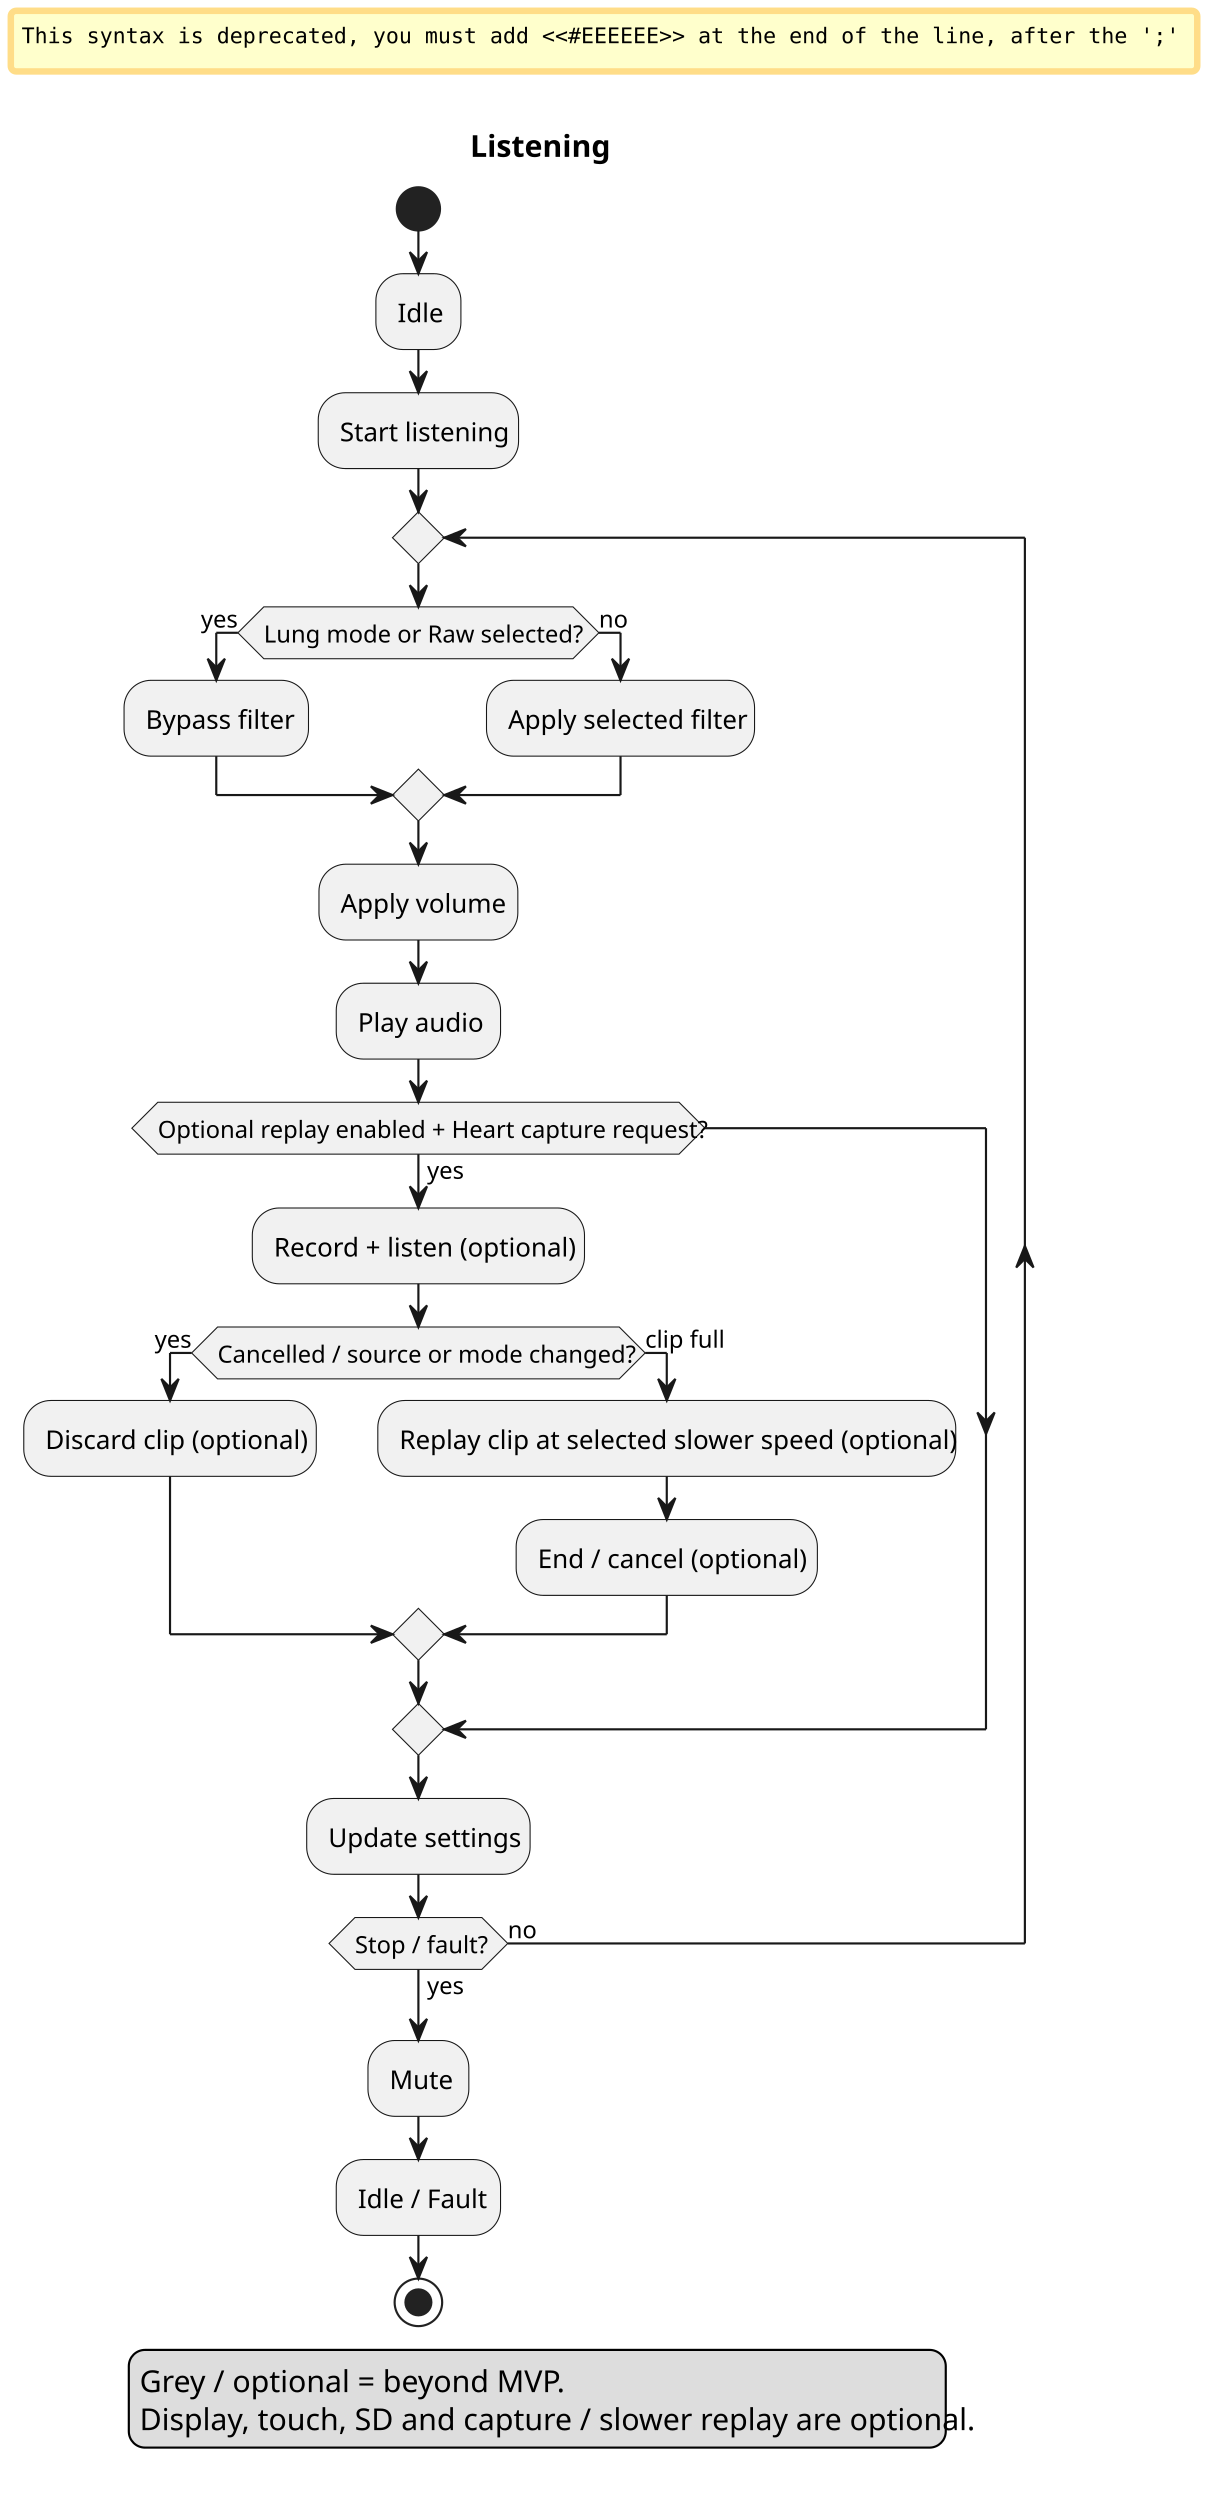
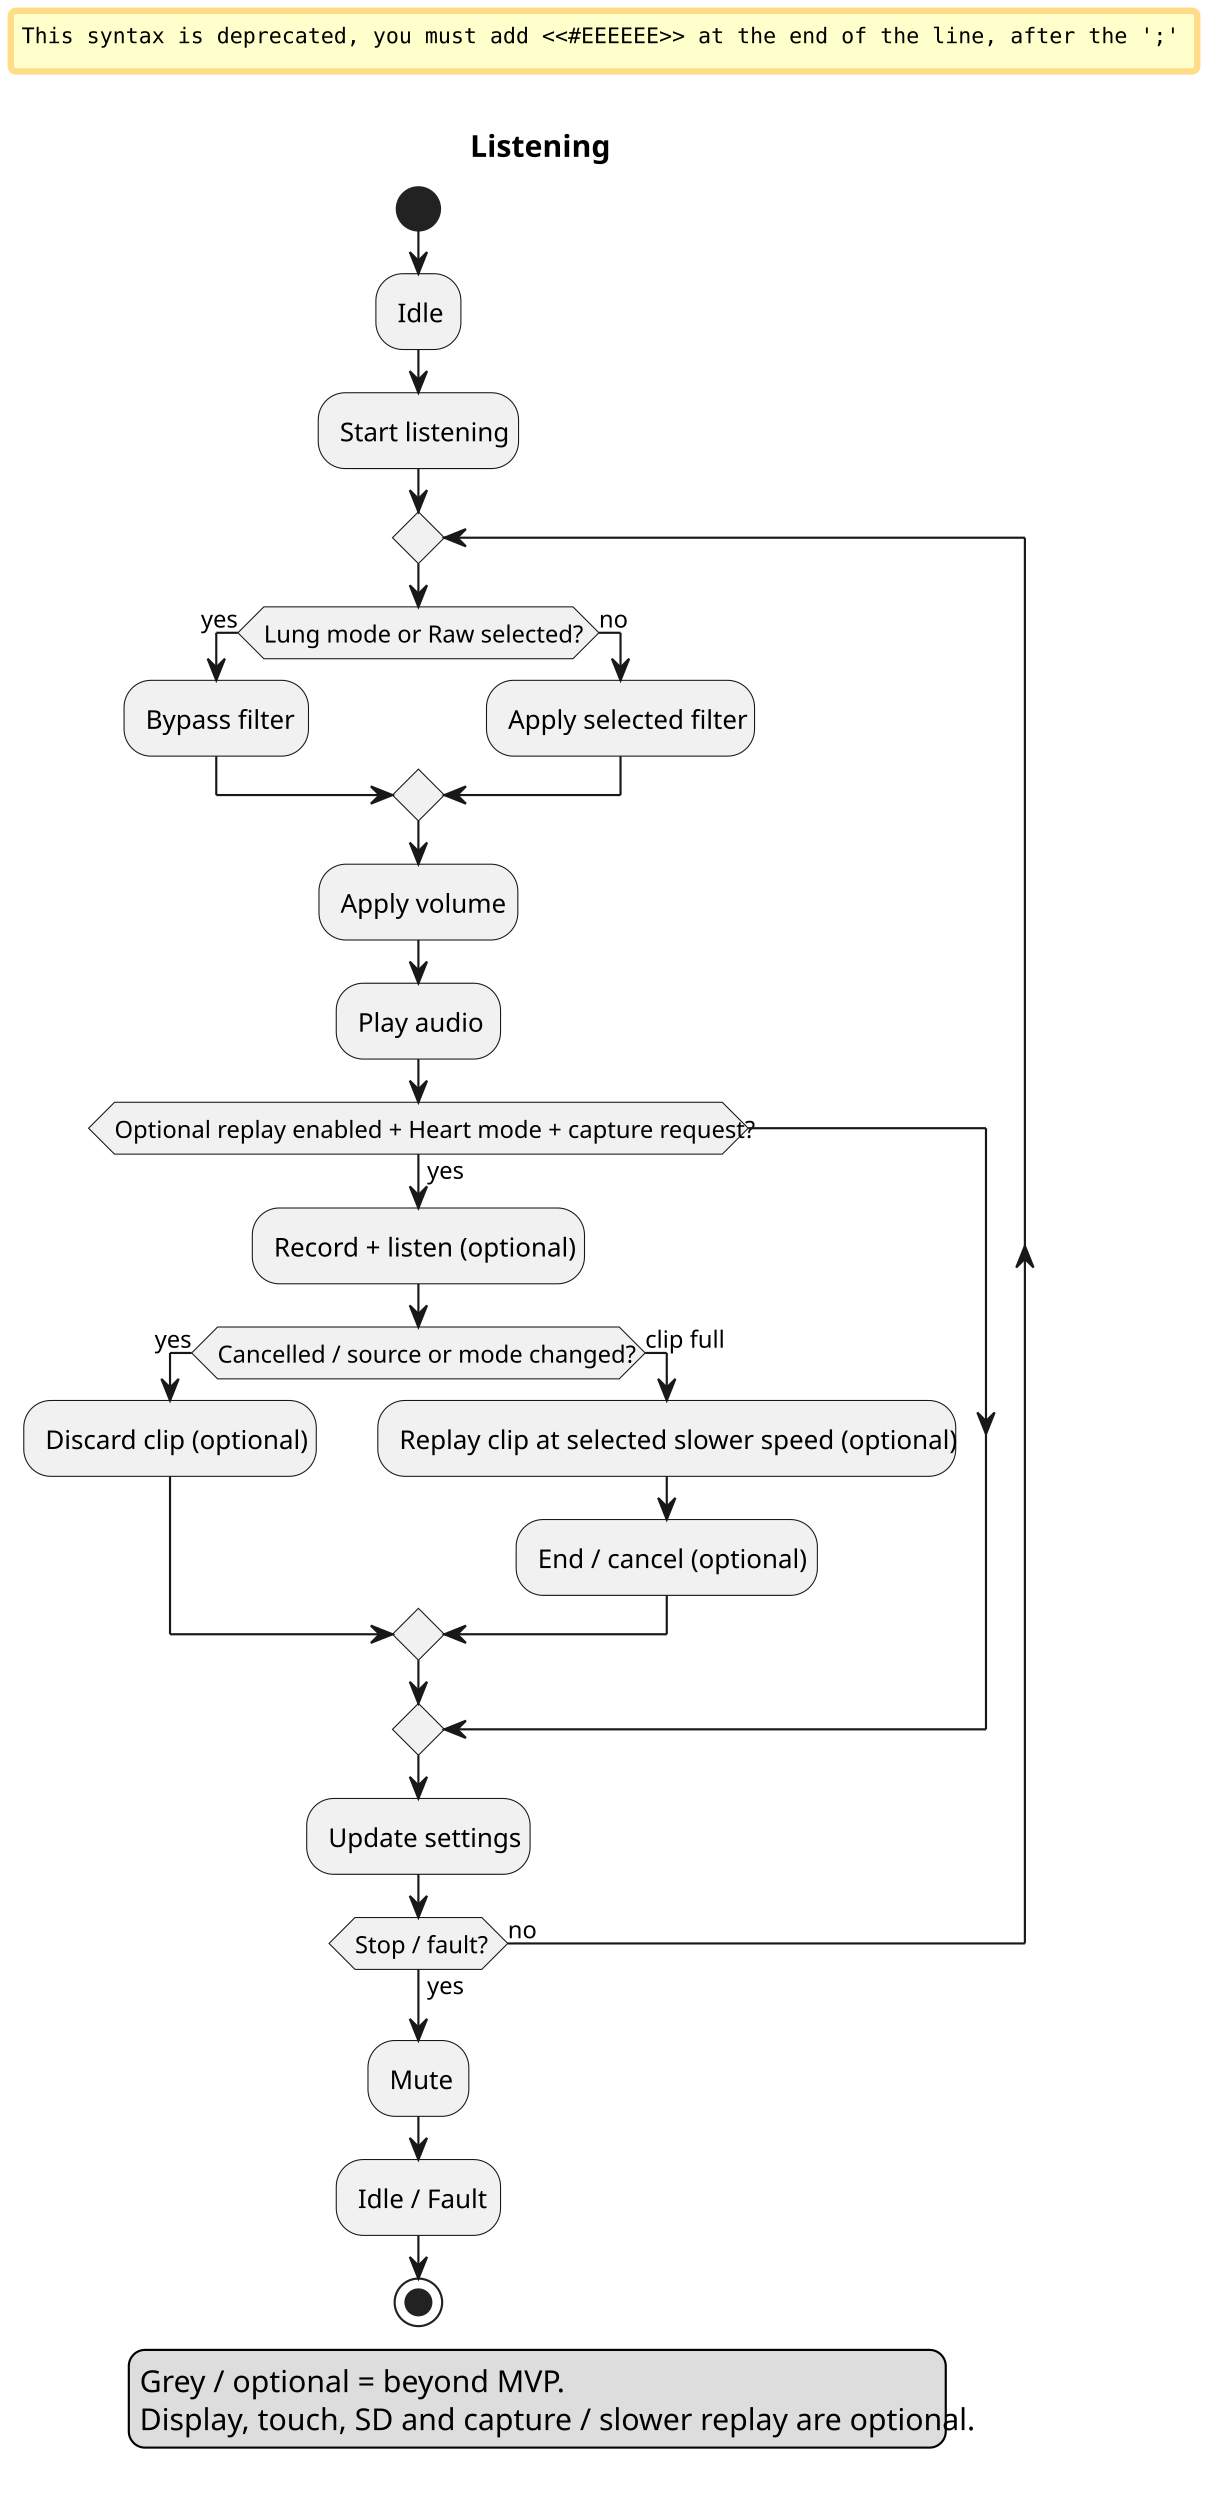
<svg xmlns="http://www.w3.org/2000/svg" contentStyleType="text/css" data-diagram-type="ACTIVITY" height="1157px" preserveAspectRatio="none" style="width:560px;height:1157px;background:#FFFFFF;" version="1.1" viewBox="0 0 560 1157" width="560px" zoomAndPan="magnify">
  <defs />
  <g>
    <rect fill="#FFFFCC" height="28.057" rx="2.5" ry="2.5" style="stroke:#FFDD88;stroke-width:3;" width="549.087" x="5" y="5" />
    <text fill="#000000" font-family="monospace" font-size="10" lengthAdjust="spacing" textLength="534.087" x="10" y="20">This syntax is deprecated, you must add &lt;&lt;#EEEEEE&gt;&gt; at the end of the line, after the ';'</text>
    <g class="title" data-source-line="3">
      <text fill="#000000" font-family="sans-serif" font-size="14" font-weight="bold" lengthAdjust="spacing" textLength="62.221" x="217.547" y="72.59">Listening</text>
    </g>
    <ellipse cx="193.635" cy="96.666" fill="#222222" rx="10" ry="10" style="stroke:#222222;stroke-width:1;" />
    <rect fill="#F1F1F1" height="35.094" rx="12.5" ry="12.5" style="stroke:#181818;stroke-width:0.5;" width="39.348" x="173.961" y="126.666" />
    <text fill="#000000" font-family="sans-serif" font-size="12" lengthAdjust="spacing" textLength="19.348" x="183.961" y="149.123">Idle</text>
    <rect fill="#F1F1F1" height="35.094" rx="12.5" ry="12.5" style="stroke:#181818;stroke-width:0.5;" width="92.703" x="147.284" y="181.76" />
    <text fill="#000000" font-family="sans-serif" font-size="12" lengthAdjust="spacing" textLength="72.703" x="157.284" y="204.217">Start listening</text>
    <polygon fill="#F1F1F1" points="122.092,280.853,265.178,280.853,277.178,292.853,265.178,304.853,122.092,304.853,110.092,292.853,122.092,280.853" style="stroke:#181818;stroke-width:0.5;" />
    <text fill="#000000" font-family="sans-serif" font-size="11" lengthAdjust="spacing" textLength="143.086" x="122.092" y="297.354">Lung mode or Raw selected?</text>
    <text fill="#000000" font-family="sans-serif" font-size="11" lengthAdjust="spacing" textLength="17.118" x="92.975" y="290.437">yes</text>
    <text fill="#000000" font-family="sans-serif" font-size="11" lengthAdjust="spacing" textLength="12.235" x="277.178" y="290.437">no</text>
    <rect fill="#F1F1F1" height="35.094" rx="12.5" ry="12.5" style="stroke:#181818;stroke-width:0.5;" width="85.356" x="57.415" y="314.853" />
    <text fill="#000000" font-family="sans-serif" font-size="12" lengthAdjust="spacing" textLength="65.356" x="67.415" y="337.31">Bypass filter</text>
    <rect fill="#F1F1F1" height="35.094" rx="12.5" ry="12.5" style="stroke:#181818;stroke-width:0.5;" width="124.051" x="225.153" y="314.853" />
    <text fill="#000000" font-family="sans-serif" font-size="12" lengthAdjust="spacing" textLength="104.051" x="235.153" y="337.31">Apply selected filter</text>
    <polygon fill="#F1F1F1" points="193.635,355.947,205.635,367.947,193.635,379.947,181.635,367.947,193.635,355.947" style="stroke:#181818;stroke-width:0.5;" />
    <rect fill="#F1F1F1" height="35.094" rx="12.5" ry="12.5" style="stroke:#181818;stroke-width:0.5;" width="92.035" x="147.618" y="399.947" />
    <text fill="#000000" font-family="sans-serif" font-size="12" lengthAdjust="spacing" textLength="72.035" x="157.618" y="422.404">Apply volume</text>
    <rect fill="#F1F1F1" height="35.094" rx="12.5" ry="12.5" style="stroke:#181818;stroke-width:0.5;" width="76.039" x="155.616" y="455.041" />
    <text fill="#000000" font-family="sans-serif" font-size="12" lengthAdjust="spacing" textLength="56.039" x="165.616" y="477.498">Play audio</text>
    <rect fill="#F1F1F1" height="35.094" rx="12.5" ry="12.5" style="stroke:#181818;stroke-width:0.5;" width="153.734" x="116.768" y="559.053" />
    <text fill="#000000" font-family="sans-serif" font-size="12" lengthAdjust="spacing" textLength="133.734" x="126.768" y="581.51">Record + listen (optional)</text>
    <polygon fill="#F1F1F1" points="100.689,614.146,286.582,614.146,298.582,626.146,286.582,638.146,100.689,638.146,88.689,626.146,100.689,614.146" style="stroke:#181818;stroke-width:0.5;" />
    <text fill="#000000" font-family="sans-serif" font-size="11" lengthAdjust="spacing" textLength="185.894" x="100.689" y="630.648">Cancelled / source or mode changed?</text>
    <text fill="#000000" font-family="sans-serif" font-size="11" lengthAdjust="spacing" textLength="17.118" x="71.571" y="623.73">yes</text>
    <text fill="#000000" font-family="sans-serif" font-size="11" lengthAdjust="spacing" textLength="33.623" x="298.582" y="623.73">clip full</text>
    <rect fill="#F1F1F1" height="35.094" rx="12.5" ry="12.5" style="stroke:#181818;stroke-width:0.5;" width="135.377" x="11" y="648.146" />
    <text fill="#000000" font-family="sans-serif" font-size="12" lengthAdjust="spacing" textLength="115.377" x="21" y="670.604">Discard clip (optional)</text>
    <rect fill="#F1F1F1" height="35.094" rx="12.5" ry="12.5" style="stroke:#181818;stroke-width:0.5;" width="267.465" x="174.85" y="648.146" />
    <text fill="#000000" font-family="sans-serif" font-size="12" lengthAdjust="spacing" textLength="247.465" x="184.85" y="670.604">Replay clip at selected slower speed (optional)</text>
    <rect fill="#F1F1F1" height="35.094" rx="12.5" ry="12.5" style="stroke:#181818;stroke-width:0.5;" width="139.402" x="238.881" y="703.24" />
    <text fill="#000000" font-family="sans-serif" font-size="12" lengthAdjust="spacing" textLength="119.402" x="248.881" y="725.697">End / cancel (optional)</text>
    <polygon fill="#F1F1F1" points="193.635,744.334,205.635,756.334,193.635,768.334,181.635,756.334,193.635,744.334" style="stroke:#181818;stroke-width:0.5;" />
-     <polygon fill="#F1F1F1" points="73.017,510.135,314.254,510.135,326.254,522.135,314.254,534.135,73.017,534.135,61.017,522.135,73.017,510.135" style="stroke:#181818;stroke-width:0.5;" />
+     <polygon fill="#F1F1F1" points="52.99,510.135,334.28,510.135,346.28,522.135,334.28,534.135,52.99,534.135,40.99,522.135,52.99,510.135" style="stroke:#181818;stroke-width:0.5;" />
    <text fill="#000000" font-family="sans-serif" font-size="11" lengthAdjust="spacing" textLength="17.118" x="197.635" y="545.554">yes</text>
-     <text fill="#000000" font-family="sans-serif" font-size="11" lengthAdjust="spacing" textLength="241.237" x="73.017" y="526.636">Optional replay enabled + Heart capture request?</text>
+     <text fill="#000000" font-family="sans-serif" font-size="11" lengthAdjust="spacing" textLength="281.29" x="52.99" y="526.636">Optional replay enabled + Heart mode + capture request?</text>
    <polygon fill="#F1F1F1" points="193.635,788.334,205.635,800.334,193.635,812.334,181.635,800.334,193.635,788.334" style="stroke:#181818;stroke-width:0.5;" />
    <rect fill="#F1F1F1" height="35.094" rx="12.5" ry="12.5" style="stroke:#181818;stroke-width:0.5;" width="103.385" x="141.943" y="832.334" />
    <text fill="#000000" font-family="sans-serif" font-size="12" lengthAdjust="spacing" textLength="83.385" x="151.943" y="854.791">Update settings</text>
    <polygon fill="#F1F1F1" points="193.635,236.853,205.635,248.853,193.635,260.853,181.635,248.853,193.635,236.853" style="stroke:#181818;stroke-width:0.5;" />
    <polygon fill="#F1F1F1" points="164.282,887.428,222.988,887.428,234.988,899.428,222.988,911.428,164.282,911.428,152.282,899.428,164.282,887.428" style="stroke:#181818;stroke-width:0.5;" />
    <text fill="#000000" font-family="sans-serif" font-size="11" lengthAdjust="spacing" textLength="17.118" x="197.635" y="922.847">yes</text>
    <text fill="#000000" font-family="sans-serif" font-size="11" lengthAdjust="spacing" textLength="58.706" x="164.282" y="903.929">Stop / fault?</text>
    <text fill="#000000" font-family="sans-serif" font-size="11" lengthAdjust="spacing" textLength="12.235" x="234.988" y="897.011">no</text>
    <rect fill="#F1F1F1" height="35.094" rx="12.5" ry="12.5" style="stroke:#181818;stroke-width:0.5;" width="46.678" x="170.296" y="944.347" />
    <text fill="#000000" font-family="sans-serif" font-size="12" lengthAdjust="spacing" textLength="26.678" x="180.296" y="966.804">Mute</text>
    <rect fill="#F1F1F1" height="35.094" rx="12.5" ry="12.5" style="stroke:#181818;stroke-width:0.5;" width="76.027" x="155.622" y="999.44" />
    <text fill="#000000" font-family="sans-serif" font-size="12" lengthAdjust="spacing" textLength="56.027" x="165.622" y="1021.898">Idle / Fault</text>
    <ellipse cx="193.635" cy="1065.534" fill="none" rx="11" ry="11" style="stroke:#222222;stroke-width:1;" />
    <ellipse cx="193.635" cy="1065.534" fill="#222222" rx="6" ry="6" style="stroke:#222222;stroke-width:1;" />
    <line style="stroke:#181818;stroke-width:1;" x1="193.635" x2="193.635" y1="106.666" y2="126.666" />
    <polygon fill="#181818" points="189.635,116.666,193.635,126.666,197.635,116.666,193.635,120.666" style="stroke:#181818;stroke-width:1;" />
    <line style="stroke:#181818;stroke-width:1;" x1="193.635" x2="193.635" y1="161.76" y2="181.76" />
    <polygon fill="#181818" points="189.635,171.76,193.635,181.76,197.635,171.76,193.635,175.76" style="stroke:#181818;stroke-width:1;" />
    <line style="stroke:#181818;stroke-width:1;" x1="110.092" x2="100.092" y1="292.853" y2="292.853" />
    <line style="stroke:#181818;stroke-width:1;" x1="100.092" x2="100.092" y1="292.853" y2="314.853" />
    <polygon fill="#181818" points="96.092,304.853,100.092,314.853,104.092,304.853,100.092,308.853" style="stroke:#181818;stroke-width:1;" />
    <line style="stroke:#181818;stroke-width:1;" x1="277.178" x2="287.178" y1="292.853" y2="292.853" />
    <line style="stroke:#181818;stroke-width:1;" x1="287.178" x2="287.178" y1="292.853" y2="314.853" />
    <polygon fill="#181818" points="283.178,304.853,287.178,314.853,291.178,304.853,287.178,308.853" style="stroke:#181818;stroke-width:1;" />
    <line style="stroke:#181818;stroke-width:1;" x1="100.092" x2="100.092" y1="349.947" y2="367.947" />
    <line style="stroke:#181818;stroke-width:1;" x1="100.092" x2="181.635" y1="367.947" y2="367.947" />
    <polygon fill="#181818" points="171.635,363.947,181.635,367.947,171.635,371.947,175.635,367.947" style="stroke:#181818;stroke-width:1;" />
    <line style="stroke:#181818;stroke-width:1;" x1="287.178" x2="287.178" y1="349.947" y2="367.947" />
    <line style="stroke:#181818;stroke-width:1;" x1="287.178" x2="205.635" y1="367.947" y2="367.947" />
    <polygon fill="#181818" points="215.635,363.947,205.635,367.947,215.635,371.947,211.635,367.947" style="stroke:#181818;stroke-width:1;" />
    <line style="stroke:#181818;stroke-width:1;" x1="193.635" x2="193.635" y1="379.947" y2="399.947" />
    <polygon fill="#181818" points="189.635,389.947,193.635,399.947,197.635,389.947,193.635,393.947" style="stroke:#181818;stroke-width:1;" />
    <line style="stroke:#181818;stroke-width:1;" x1="193.635" x2="193.635" y1="435.041" y2="455.041" />
    <polygon fill="#181818" points="189.635,445.041,193.635,455.041,197.635,445.041,193.635,449.041" style="stroke:#181818;stroke-width:1;" />
    <line style="stroke:#181818;stroke-width:1;" x1="308.582" x2="308.582" y1="683.24" y2="703.24" />
    <polygon fill="#181818" points="304.582,693.24,308.582,703.24,312.582,693.24,308.582,697.24" style="stroke:#181818;stroke-width:1;" />
    <line style="stroke:#181818;stroke-width:1;" x1="88.689" x2="78.689" y1="626.146" y2="626.146" />
    <line style="stroke:#181818;stroke-width:1;" x1="78.689" x2="78.689" y1="626.146" y2="648.146" />
    <polygon fill="#181818" points="74.689,638.146,78.689,648.146,82.689,638.146,78.689,642.146" style="stroke:#181818;stroke-width:1;" />
    <line style="stroke:#181818;stroke-width:1;" x1="298.582" x2="308.582" y1="626.146" y2="626.146" />
    <line style="stroke:#181818;stroke-width:1;" x1="308.582" x2="308.582" y1="626.146" y2="648.146" />
    <polygon fill="#181818" points="304.582,638.146,308.582,648.146,312.582,638.146,308.582,642.146" style="stroke:#181818;stroke-width:1;" />
    <line style="stroke:#181818;stroke-width:1;" x1="78.689" x2="78.689" y1="683.24" y2="756.334" />
    <line style="stroke:#181818;stroke-width:1;" x1="78.689" x2="181.635" y1="756.334" y2="756.334" />
    <polygon fill="#181818" points="171.635,752.334,181.635,756.334,171.635,760.334,175.635,756.334" style="stroke:#181818;stroke-width:1;" />
    <line style="stroke:#181818;stroke-width:1;" x1="308.582" x2="308.582" y1="738.334" y2="756.334" />
    <line style="stroke:#181818;stroke-width:1;" x1="308.582" x2="205.635" y1="756.334" y2="756.334" />
    <polygon fill="#181818" points="215.635,752.334,205.635,756.334,215.635,760.334,211.635,756.334" style="stroke:#181818;stroke-width:1;" />
    <line style="stroke:#181818;stroke-width:1;" x1="193.635" x2="193.635" y1="594.146" y2="614.146" />
    <polygon fill="#181818" points="189.635,604.146,193.635,614.146,197.635,604.146,193.635,608.146" style="stroke:#181818;stroke-width:1;" />
    <line style="stroke:#181818;stroke-width:1;" x1="193.635" x2="193.635" y1="534.135" y2="559.053" />
    <polygon fill="#181818" points="189.635,549.053,193.635,559.053,197.635,549.053,193.635,553.053" style="stroke:#181818;stroke-width:1;" />
-     <line style="stroke:#181818;stroke-width:1;" x1="326.254" x2="456.315" y1="522.135" y2="522.135" />
+     <line style="stroke:#181818;stroke-width:1;" x1="346.28" x2="456.315" y1="522.135" y2="522.135" />
    <polygon fill="#181818" points="452.315,653.693,456.315,663.693,460.315,653.693,456.315,657.693" style="stroke:#181818;stroke-width:1;" />
    <line style="stroke:#181818;stroke-width:1;" x1="456.315" x2="456.315" y1="522.135" y2="800.334" />
    <line style="stroke:#181818;stroke-width:1;" x1="456.315" x2="205.635" y1="800.334" y2="800.334" />
    <polygon fill="#181818" points="215.635,796.334,205.635,800.334,215.635,804.334,211.635,800.334" style="stroke:#181818;stroke-width:1;" />
    <line style="stroke:#181818;stroke-width:1;" x1="193.635" x2="193.635" y1="768.334" y2="788.334" />
    <polygon fill="#181818" points="189.635,778.334,193.635,788.334,197.635,778.334,193.635,782.334" style="stroke:#181818;stroke-width:1;" />
    <line style="stroke:#181818;stroke-width:1;" x1="193.635" x2="193.635" y1="490.135" y2="510.135" />
    <polygon fill="#181818" points="189.635,500.135,193.635,510.135,197.635,500.135,193.635,504.135" style="stroke:#181818;stroke-width:1;" />
    <line style="stroke:#181818;stroke-width:1;" x1="193.635" x2="193.635" y1="812.334" y2="832.334" />
    <polygon fill="#181818" points="189.635,822.334,193.635,832.334,197.635,822.334,193.635,826.334" style="stroke:#181818;stroke-width:1;" />
    <line style="stroke:#181818;stroke-width:1;" x1="193.635" x2="193.635" y1="260.853" y2="280.853" />
    <polygon fill="#181818" points="189.635,270.853,193.635,280.853,197.635,270.853,193.635,274.853" style="stroke:#181818;stroke-width:1;" />
    <line style="stroke:#181818;stroke-width:1;" x1="234.988" x2="474.315" y1="899.428" y2="899.428" />
    <polygon fill="#181818" points="470.315,586.6,474.315,576.6,478.315,586.6,474.315,582.6" style="stroke:#181818;stroke-width:1;" />
    <line style="stroke:#181818;stroke-width:1;" x1="474.315" x2="474.315" y1="248.853" y2="899.428" />
    <line style="stroke:#181818;stroke-width:1;" x1="474.315" x2="205.635" y1="248.853" y2="248.853" />
    <polygon fill="#181818" points="215.635,244.853,205.635,248.853,215.635,252.853,211.635,248.853" style="stroke:#181818;stroke-width:1;" />
    <line style="stroke:#181818;stroke-width:1;" x1="193.635" x2="193.635" y1="867.428" y2="887.428" />
    <polygon fill="#181818" points="189.635,877.428,193.635,887.428,197.635,877.428,193.635,881.428" style="stroke:#181818;stroke-width:1;" />
    <line style="stroke:#181818;stroke-width:1;" x1="193.635" x2="193.635" y1="216.853" y2="236.853" />
    <polygon fill="#181818" points="189.635,226.853,193.635,236.853,197.635,226.853,193.635,230.853" style="stroke:#181818;stroke-width:1;" />
    <line style="stroke:#181818;stroke-width:1;" x1="193.635" x2="193.635" y1="911.428" y2="944.347" />
    <polygon fill="#181818" points="189.635,934.347,193.635,944.347,197.635,934.347,193.635,938.347" style="stroke:#181818;stroke-width:1;" />
    <line style="stroke:#181818;stroke-width:1;" x1="193.635" x2="193.635" y1="979.44" y2="999.44" />
    <polygon fill="#181818" points="189.635,989.44,193.635,999.44,197.635,989.44,193.635,993.44" style="stroke:#181818;stroke-width:1;" />
    <line style="stroke:#181818;stroke-width:1;" x1="193.635" x2="193.635" y1="1034.534" y2="1054.534" />
    <polygon fill="#181818" points="189.635,1044.534,193.635,1054.534,197.635,1044.534,193.635,1048.534" style="stroke:#181818;stroke-width:1;" />
    <g class="legend" data-source-line="29">
      <rect fill="#DDDDDD" height="45.219" rx="7.5" ry="7.5" style="stroke:#000000;stroke-width:1;" width="378.081" x="59.617" y="1087.534" />
      <text fill="#000000" font-family="sans-serif" font-size="14" lengthAdjust="spacing" textLength="191.051" x="64.617" y="1107.067">Grey / optional = beyond MVP.</text>
      <text fill="#000000" font-family="sans-serif" font-size="14" lengthAdjust="spacing" textLength="368.081" x="64.617" y="1124.677">Display, touch, SD and capture / slower replay are optional.</text>
    </g>
  </g>
</svg>
